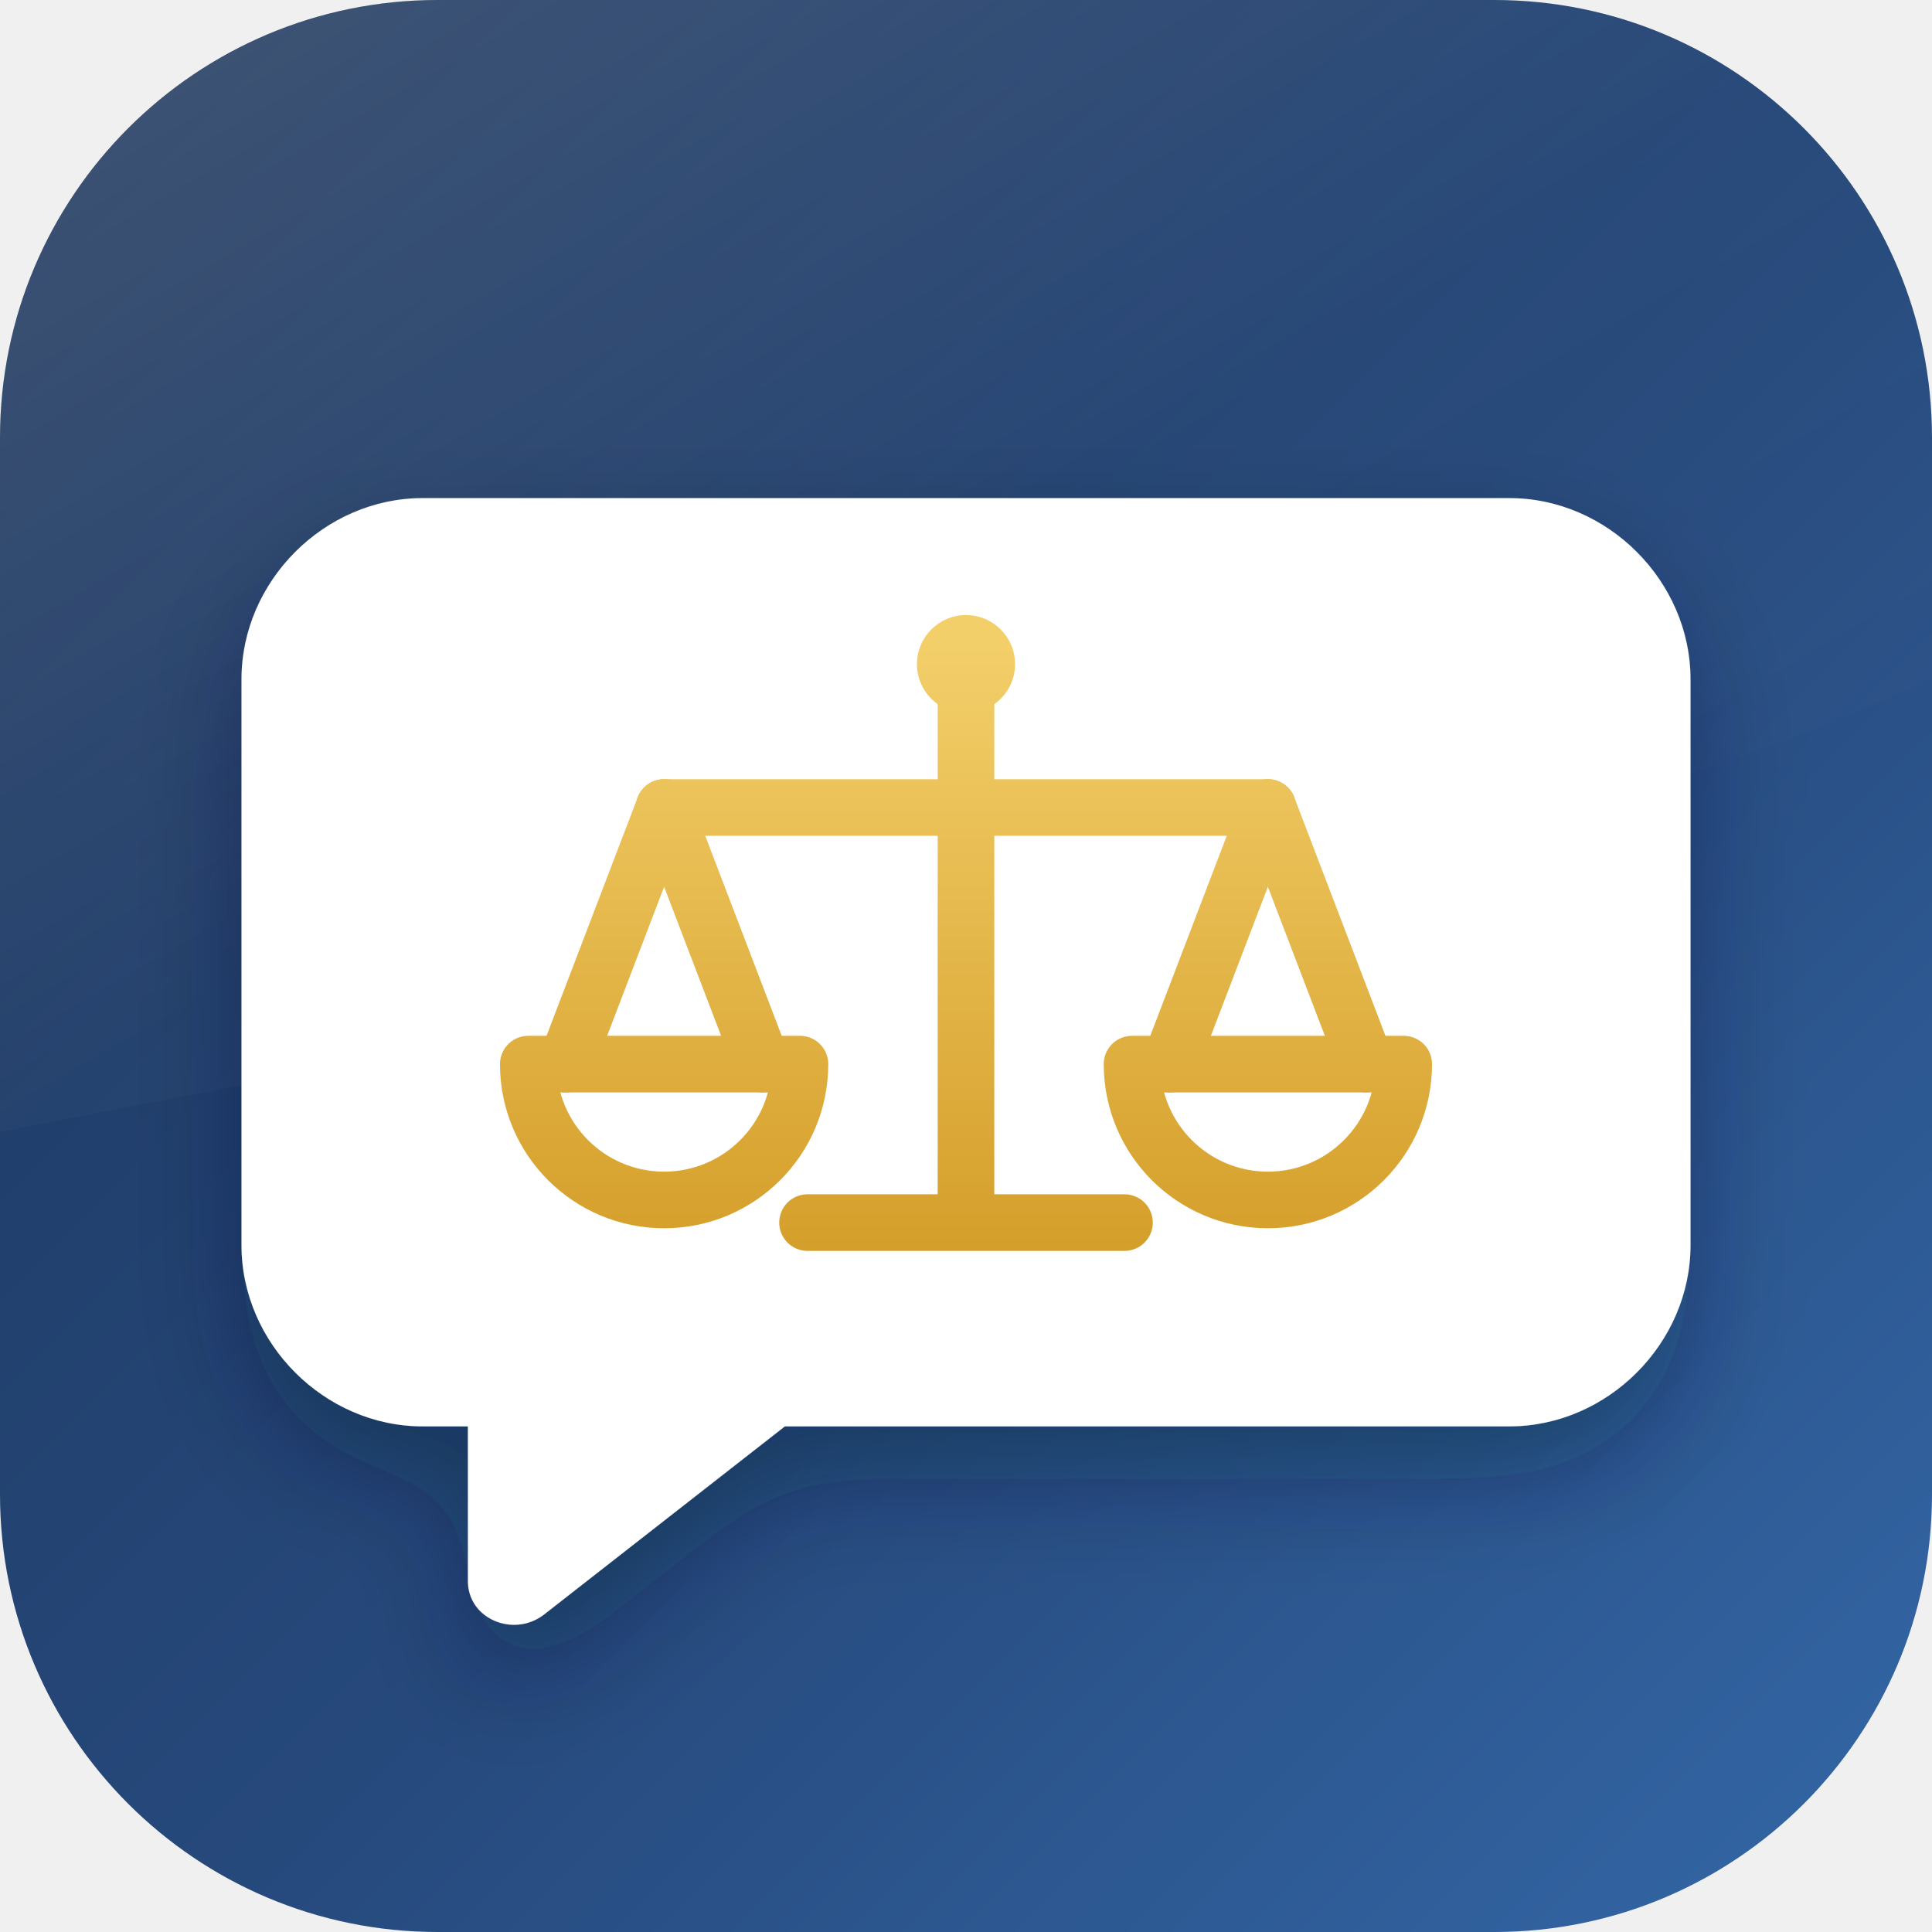
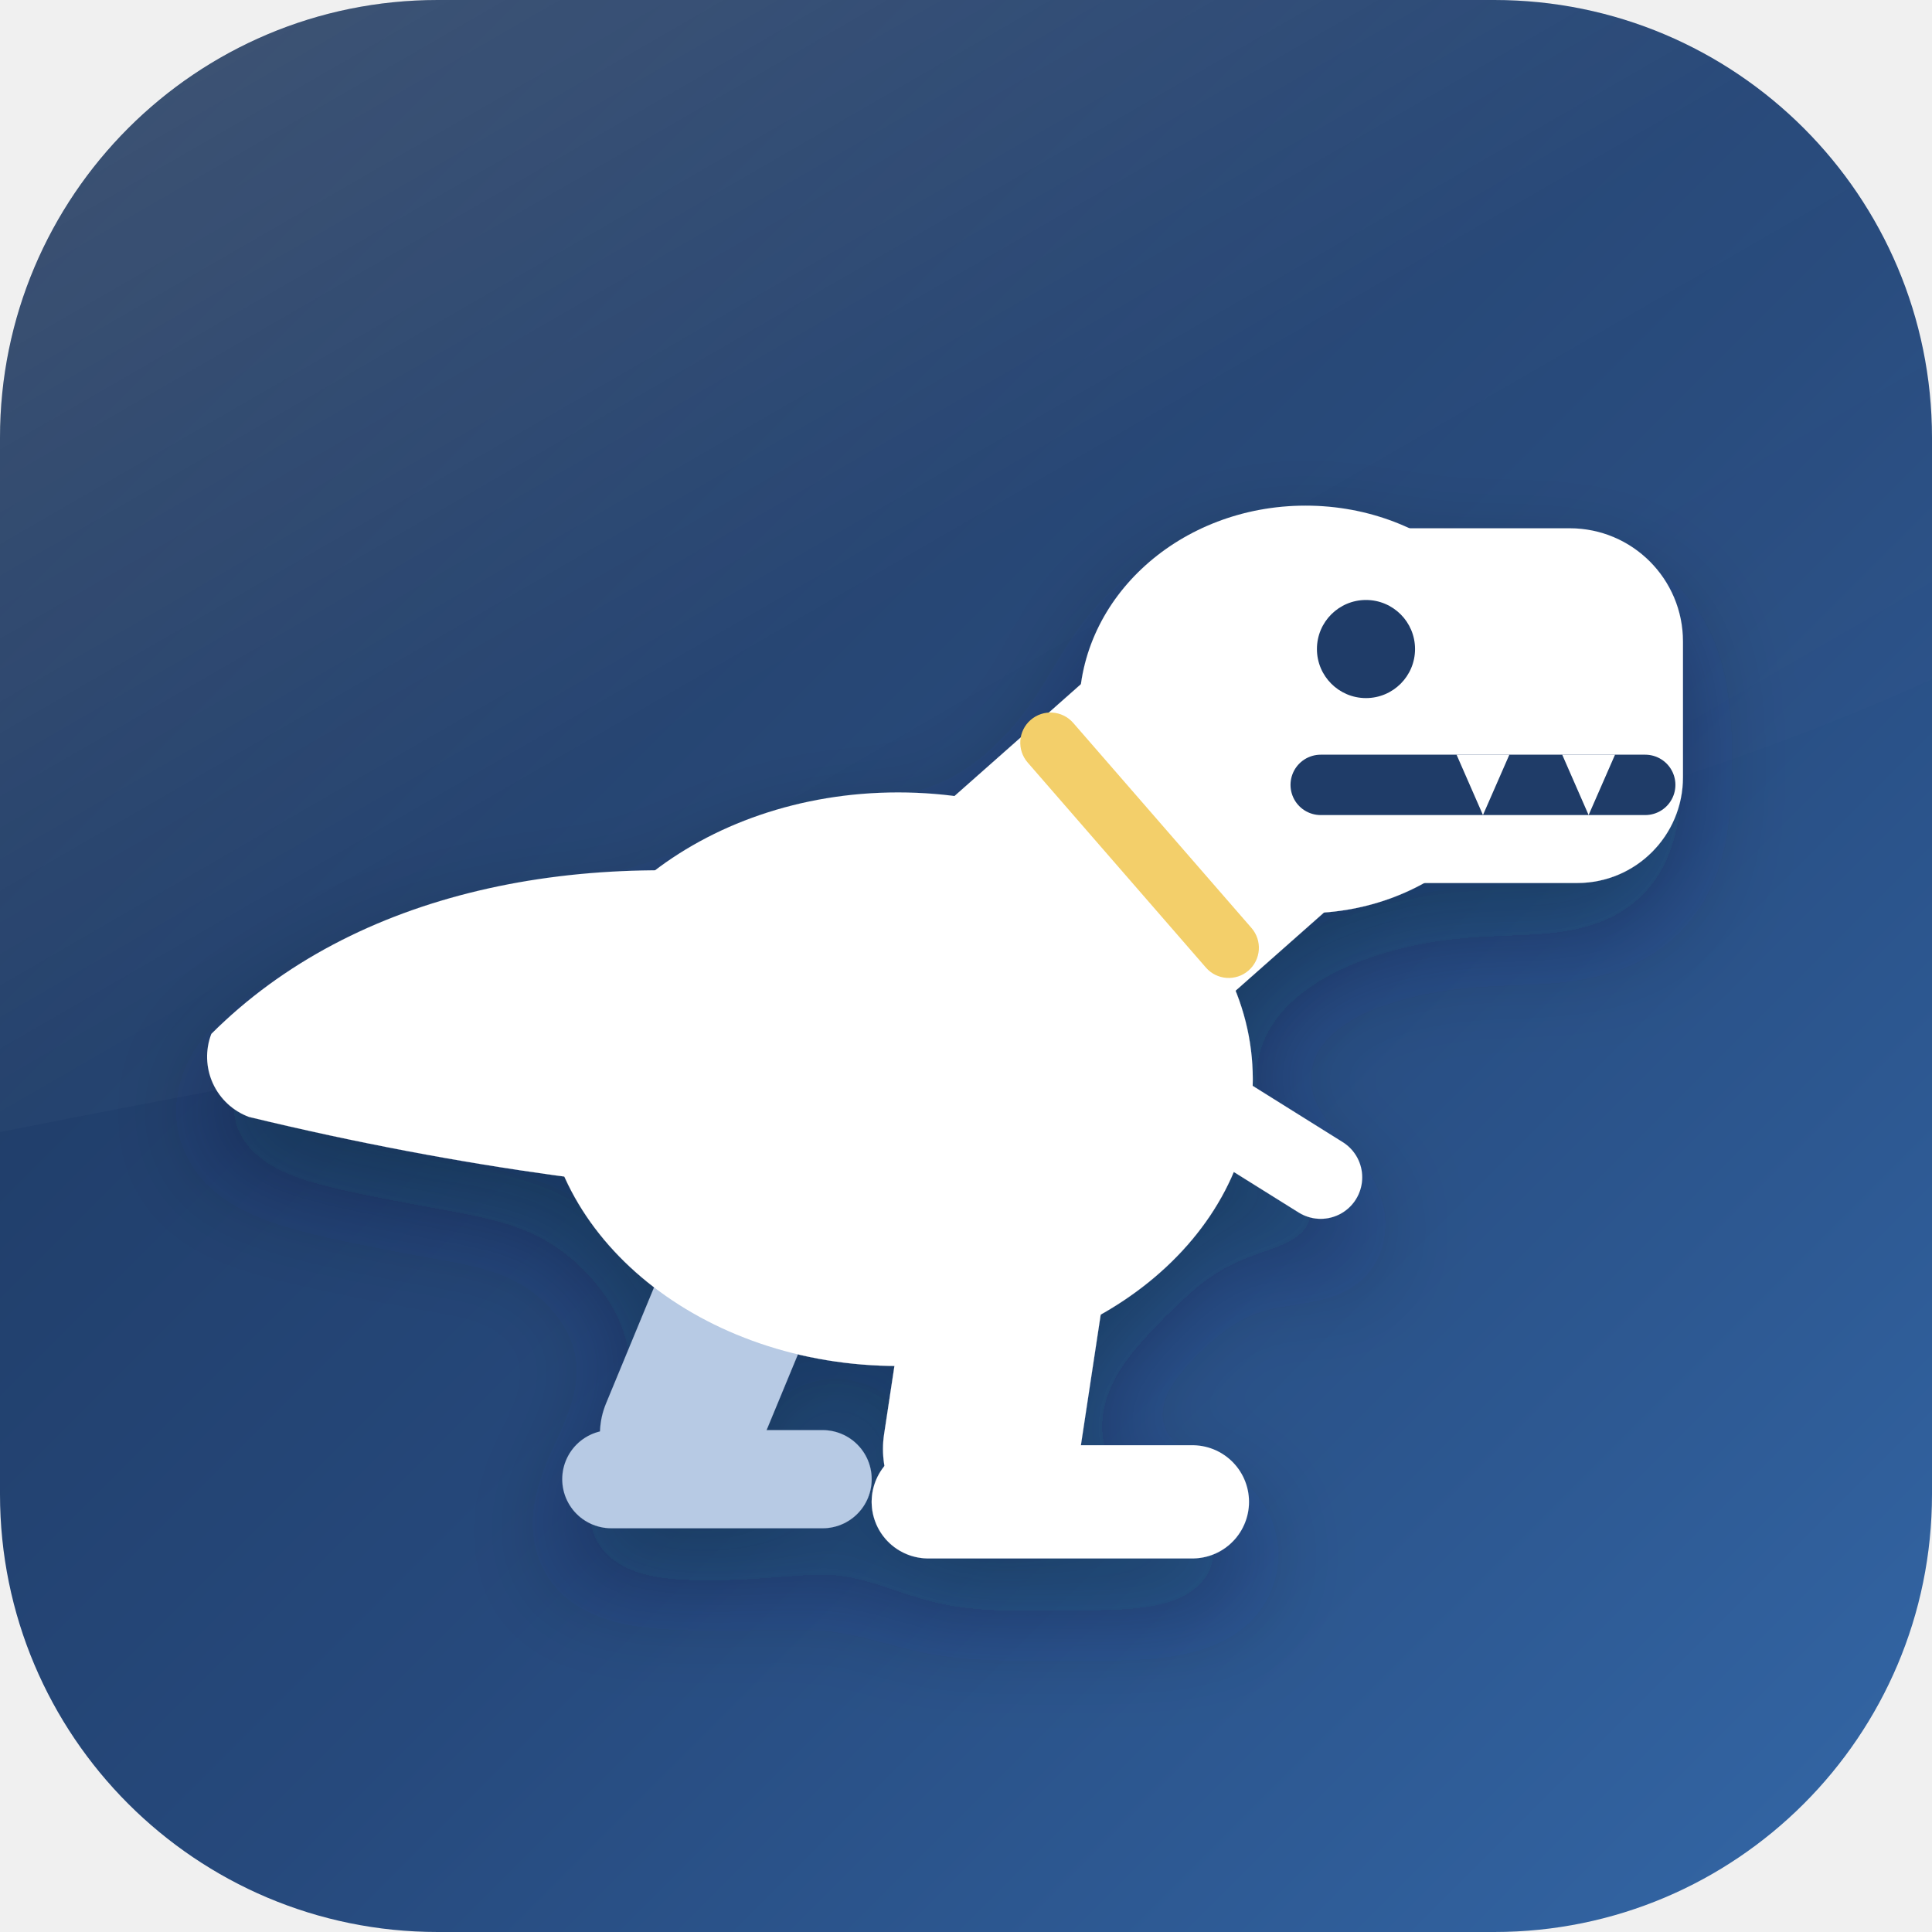
<svg xmlns="http://www.w3.org/2000/svg" viewBox="0 0 512 512">
  <defs>
    <linearGradient id="bg" x1="0" y1="0" x2="1" y2="1">
      <stop offset="0" stop-color="#1b3358" />
      <stop offset="0.55" stop-color="#26497c" />
      <stop offset="1" stop-color="#3468a8" />
    </linearGradient>
    <linearGradient id="sheen" x1="0" y1="0" x2="1" y2="1">
      <stop offset="0" stop-color="#ffffff" stop-opacity="0.16" />
      <stop offset="0.5" stop-color="#ffffff" stop-opacity="0.02" />
      <stop offset="1" stop-color="#ffffff" stop-opacity="0" />
    </linearGradient>
-     <linearGradient id="gold" gradientUnits="userSpaceOnUse" x1="0" y1="170" x2="0" y2="330">
+     <linearGradient id="gold" gradientUnits="userSpaceOnUse" x1="0" y1="240" x2="0" y2="330">
      <stop offset="0" stop-color="#f3cf6a" />
      <stop offset="1" stop-color="#d59f2b" />
    </linearGradient>
    <filter id="shadow" x="-20%" y="-20%" width="140%" height="150%">
      <feDropShadow dx="0" dy="14" stdDeviation="14" flood-color="#0b1a33" flood-opacity="0.35" />
    </filter>
  </defs>
  <rect width="512" height="512" rx="116" fill="url(#bg)" />
  <path d="M0 116C0 52 52 0 116 0H396C460 0 512 52 512 116V180C380 240 200 260 0 300Z" fill="url(#sheen)" />
-   <path d="M112 132H400C426 132 448 154 448 180V330C448 356 426 378 400 378H208L144 428C136 434 124 429 124 419V378H112C86 378 64 356 64 330V180C64 154 86 132 112 132Z" fill="#ffffff" filter="url(#shadow)" />
-   <g fill="none" stroke="url(#gold)" stroke-width="15" stroke-linecap="round" stroke-linejoin="round">
-     <line x1="256" y1="182" x2="256" y2="318" />
-     <line x1="176" y1="214" x2="336" y2="214" />
-     <line x1="176" y1="214" x2="150" y2="282" />
-     <line x1="176" y1="214" x2="202" y2="282" />
-     <line x1="336" y1="214" x2="310" y2="282" />
-     <line x1="336" y1="214" x2="362" y2="282" />
-     <path d="M140 282H212A36 36 0 0 1 140 282Z" />
-     <path d="M300 282H372A36 36 0 0 1 300 282Z" />
-     <line x1="214" y1="324" x2="298" y2="324" />
+   <g transform="translate(2,-6)">
+     <g filter="url(#shadow)">
+       <path d="M214 240 C152 230 92 242 54 280 A17 17 0 0 0 64 302 C122 316 172 322 216 324 Z" fill="#ffffff" />
+       <g stroke="#b7cae4" stroke-linecap="round" fill="none">
+         <path d="M202 328 L178 386" stroke-width="42" />
+         <path d="M160 398 L216 398" stroke-width="26" />
+       </g>
+       <ellipse cx="236" cy="292" rx="94" ry="76" fill="#ffffff" />
+       <path d="M280 250 L332 204" stroke="#ffffff" stroke-width="88" stroke-linecap="round" fill="none" />
+       <ellipse cx="344" cy="194" rx="60" ry="54" fill="#ffffff" />
+       <path d="M342 146 H414 A30 30 0 0 1 444 176 V212 A28 28 0 0 1 416 240 H342 Z" fill="#ffffff" />
+       <g stroke="#ffffff" stroke-linecap="round" fill="none">
+         <path d="M268 324 L258 390" stroke-width="52" />
+         <path d="M244 404 L314 404" stroke-width="30" />
+       </g>
+       <path d="M300 288 L348 318" stroke="#ffffff" stroke-width="22" stroke-linecap="round" fill="none" />
+     </g>
+     <rect x="256" y="222" width="88" height="16" rx="8" fill="url(#gold)" transform="rotate(49 300 230)" />
+     <path d="M348 214 H434" stroke="#1f3c68" stroke-width="16" stroke-linecap="round" fill="none" />
+     <g fill="#ffffff">
+       <path d="M384 206 L398 206 L391 222 Z" />
+       <path d="M412 206 L426 206 L419 222 Z" />
+     </g>
+     <circle cx="360" cy="178" r="13" fill="#1f3c68" />
  </g>
-   <circle cx="256" cy="176" r="13" fill="url(#gold)" />
</svg>
